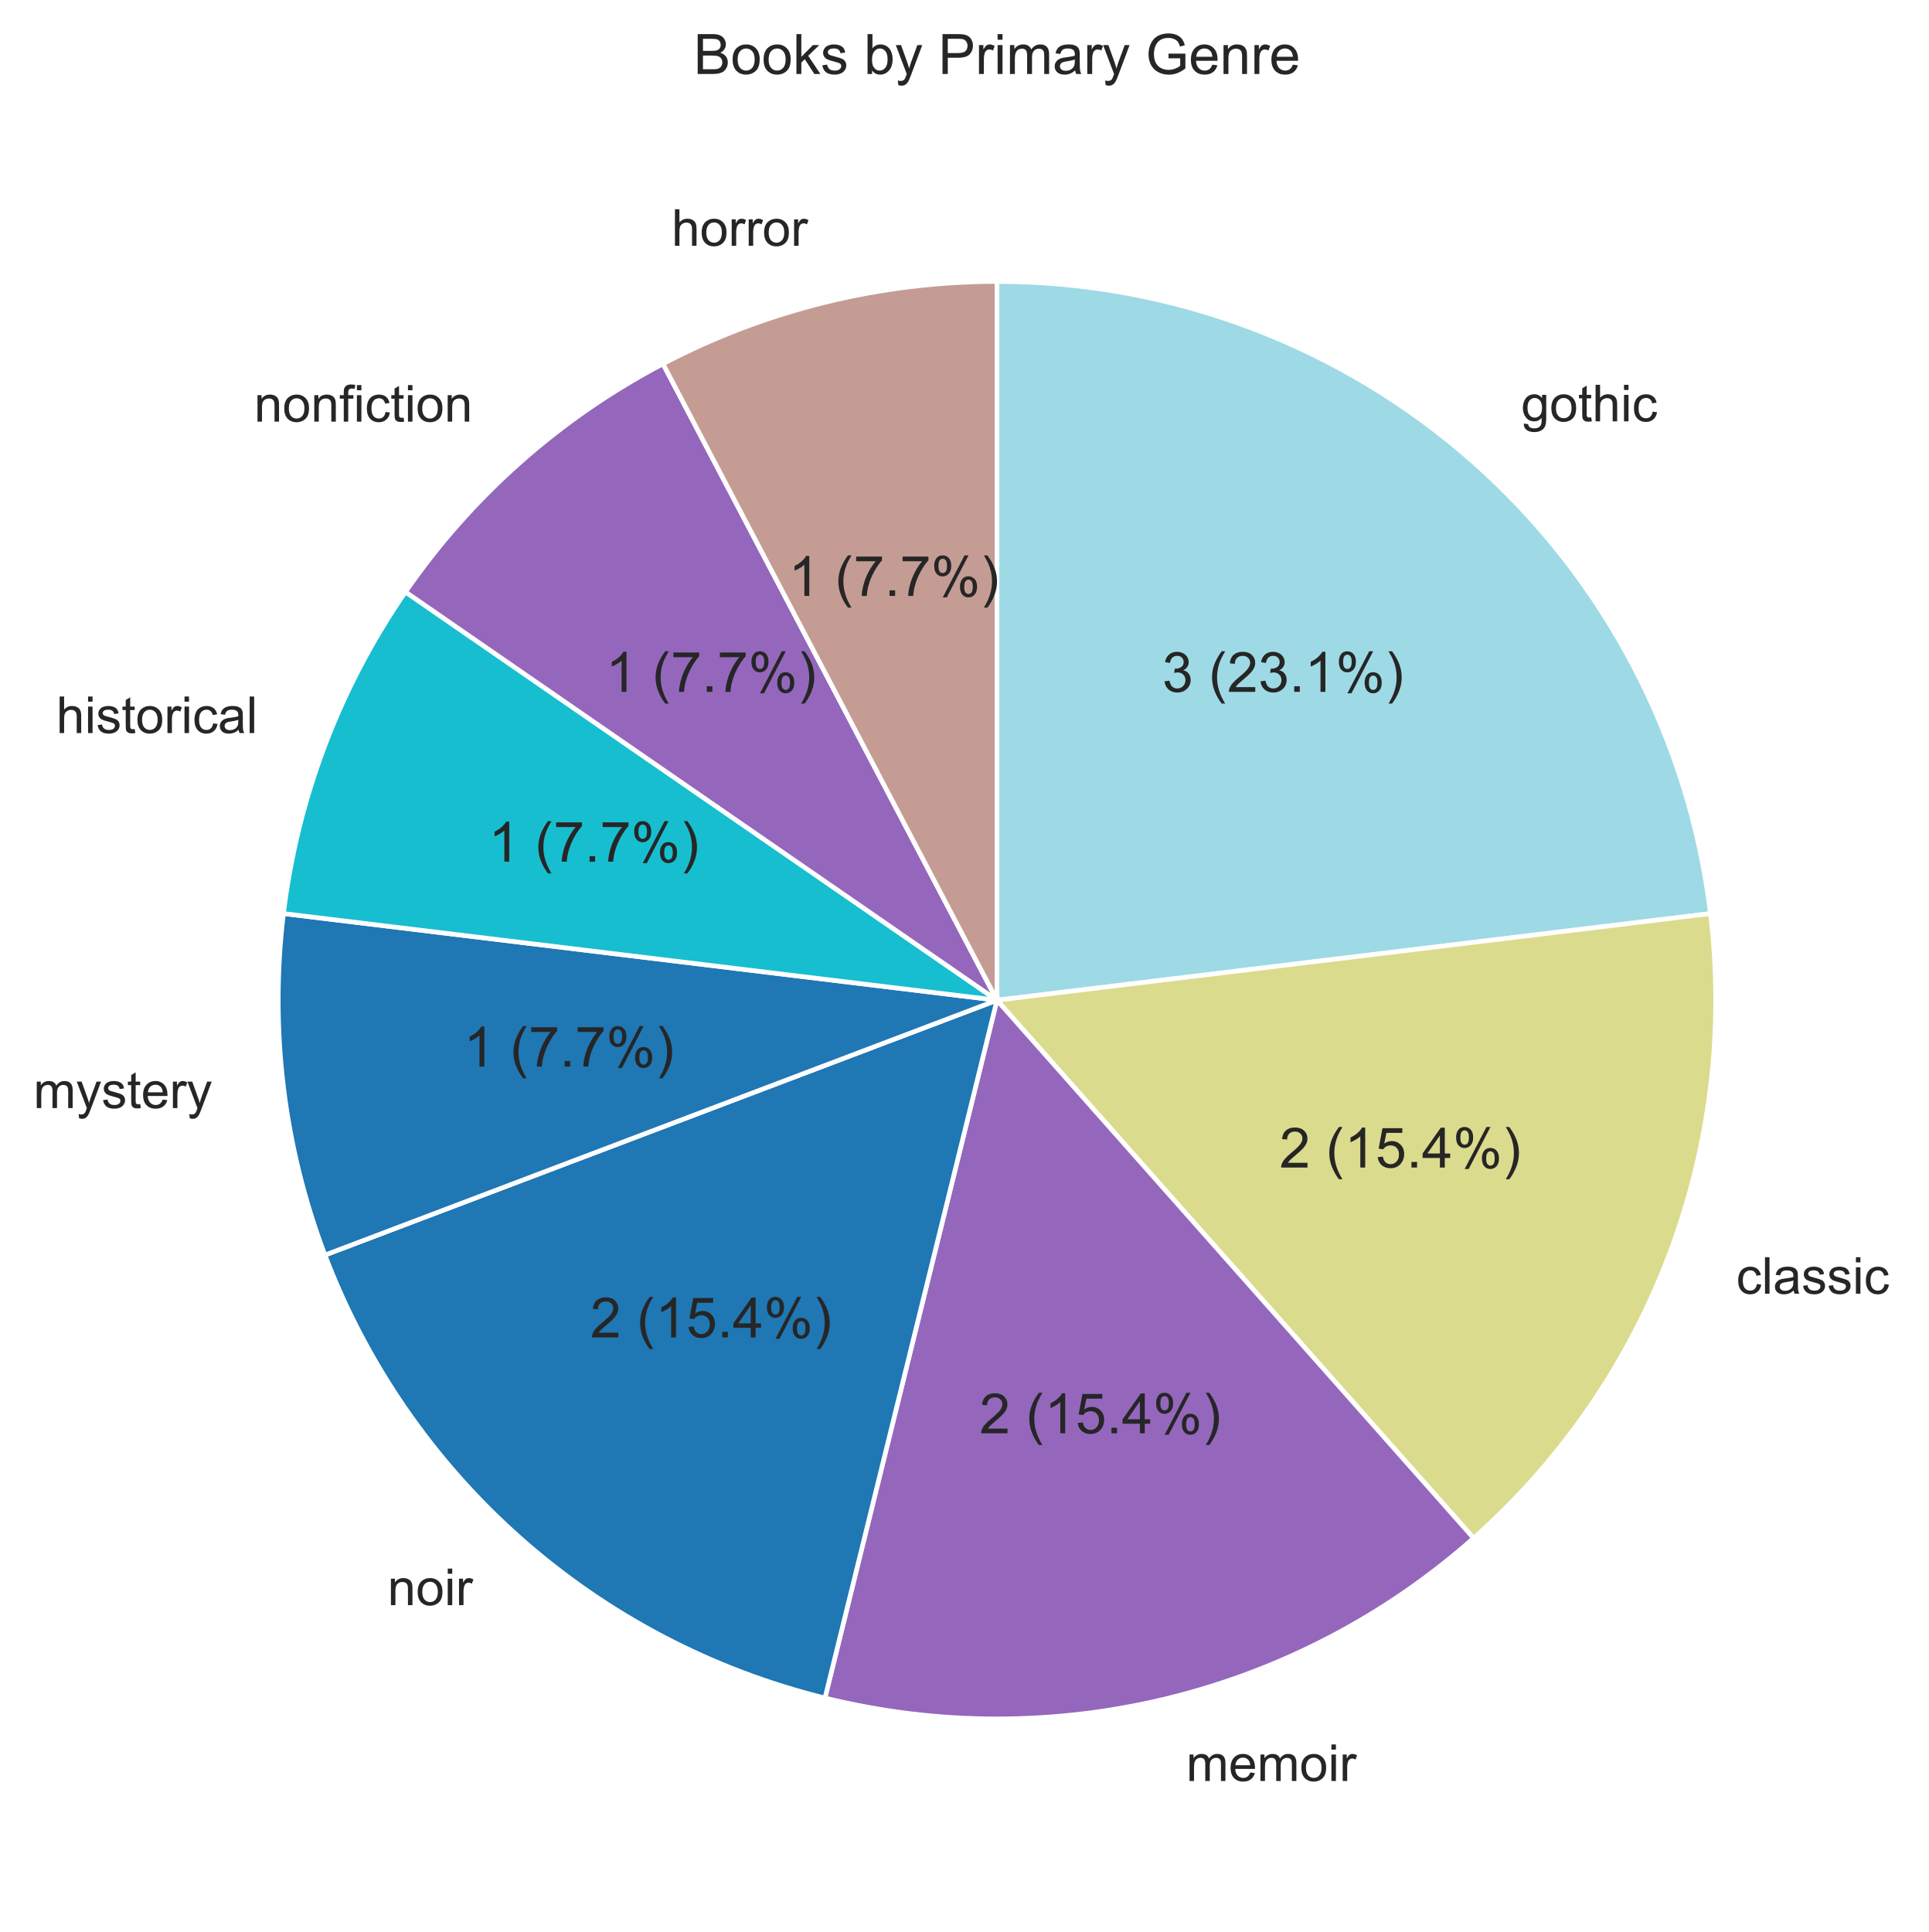
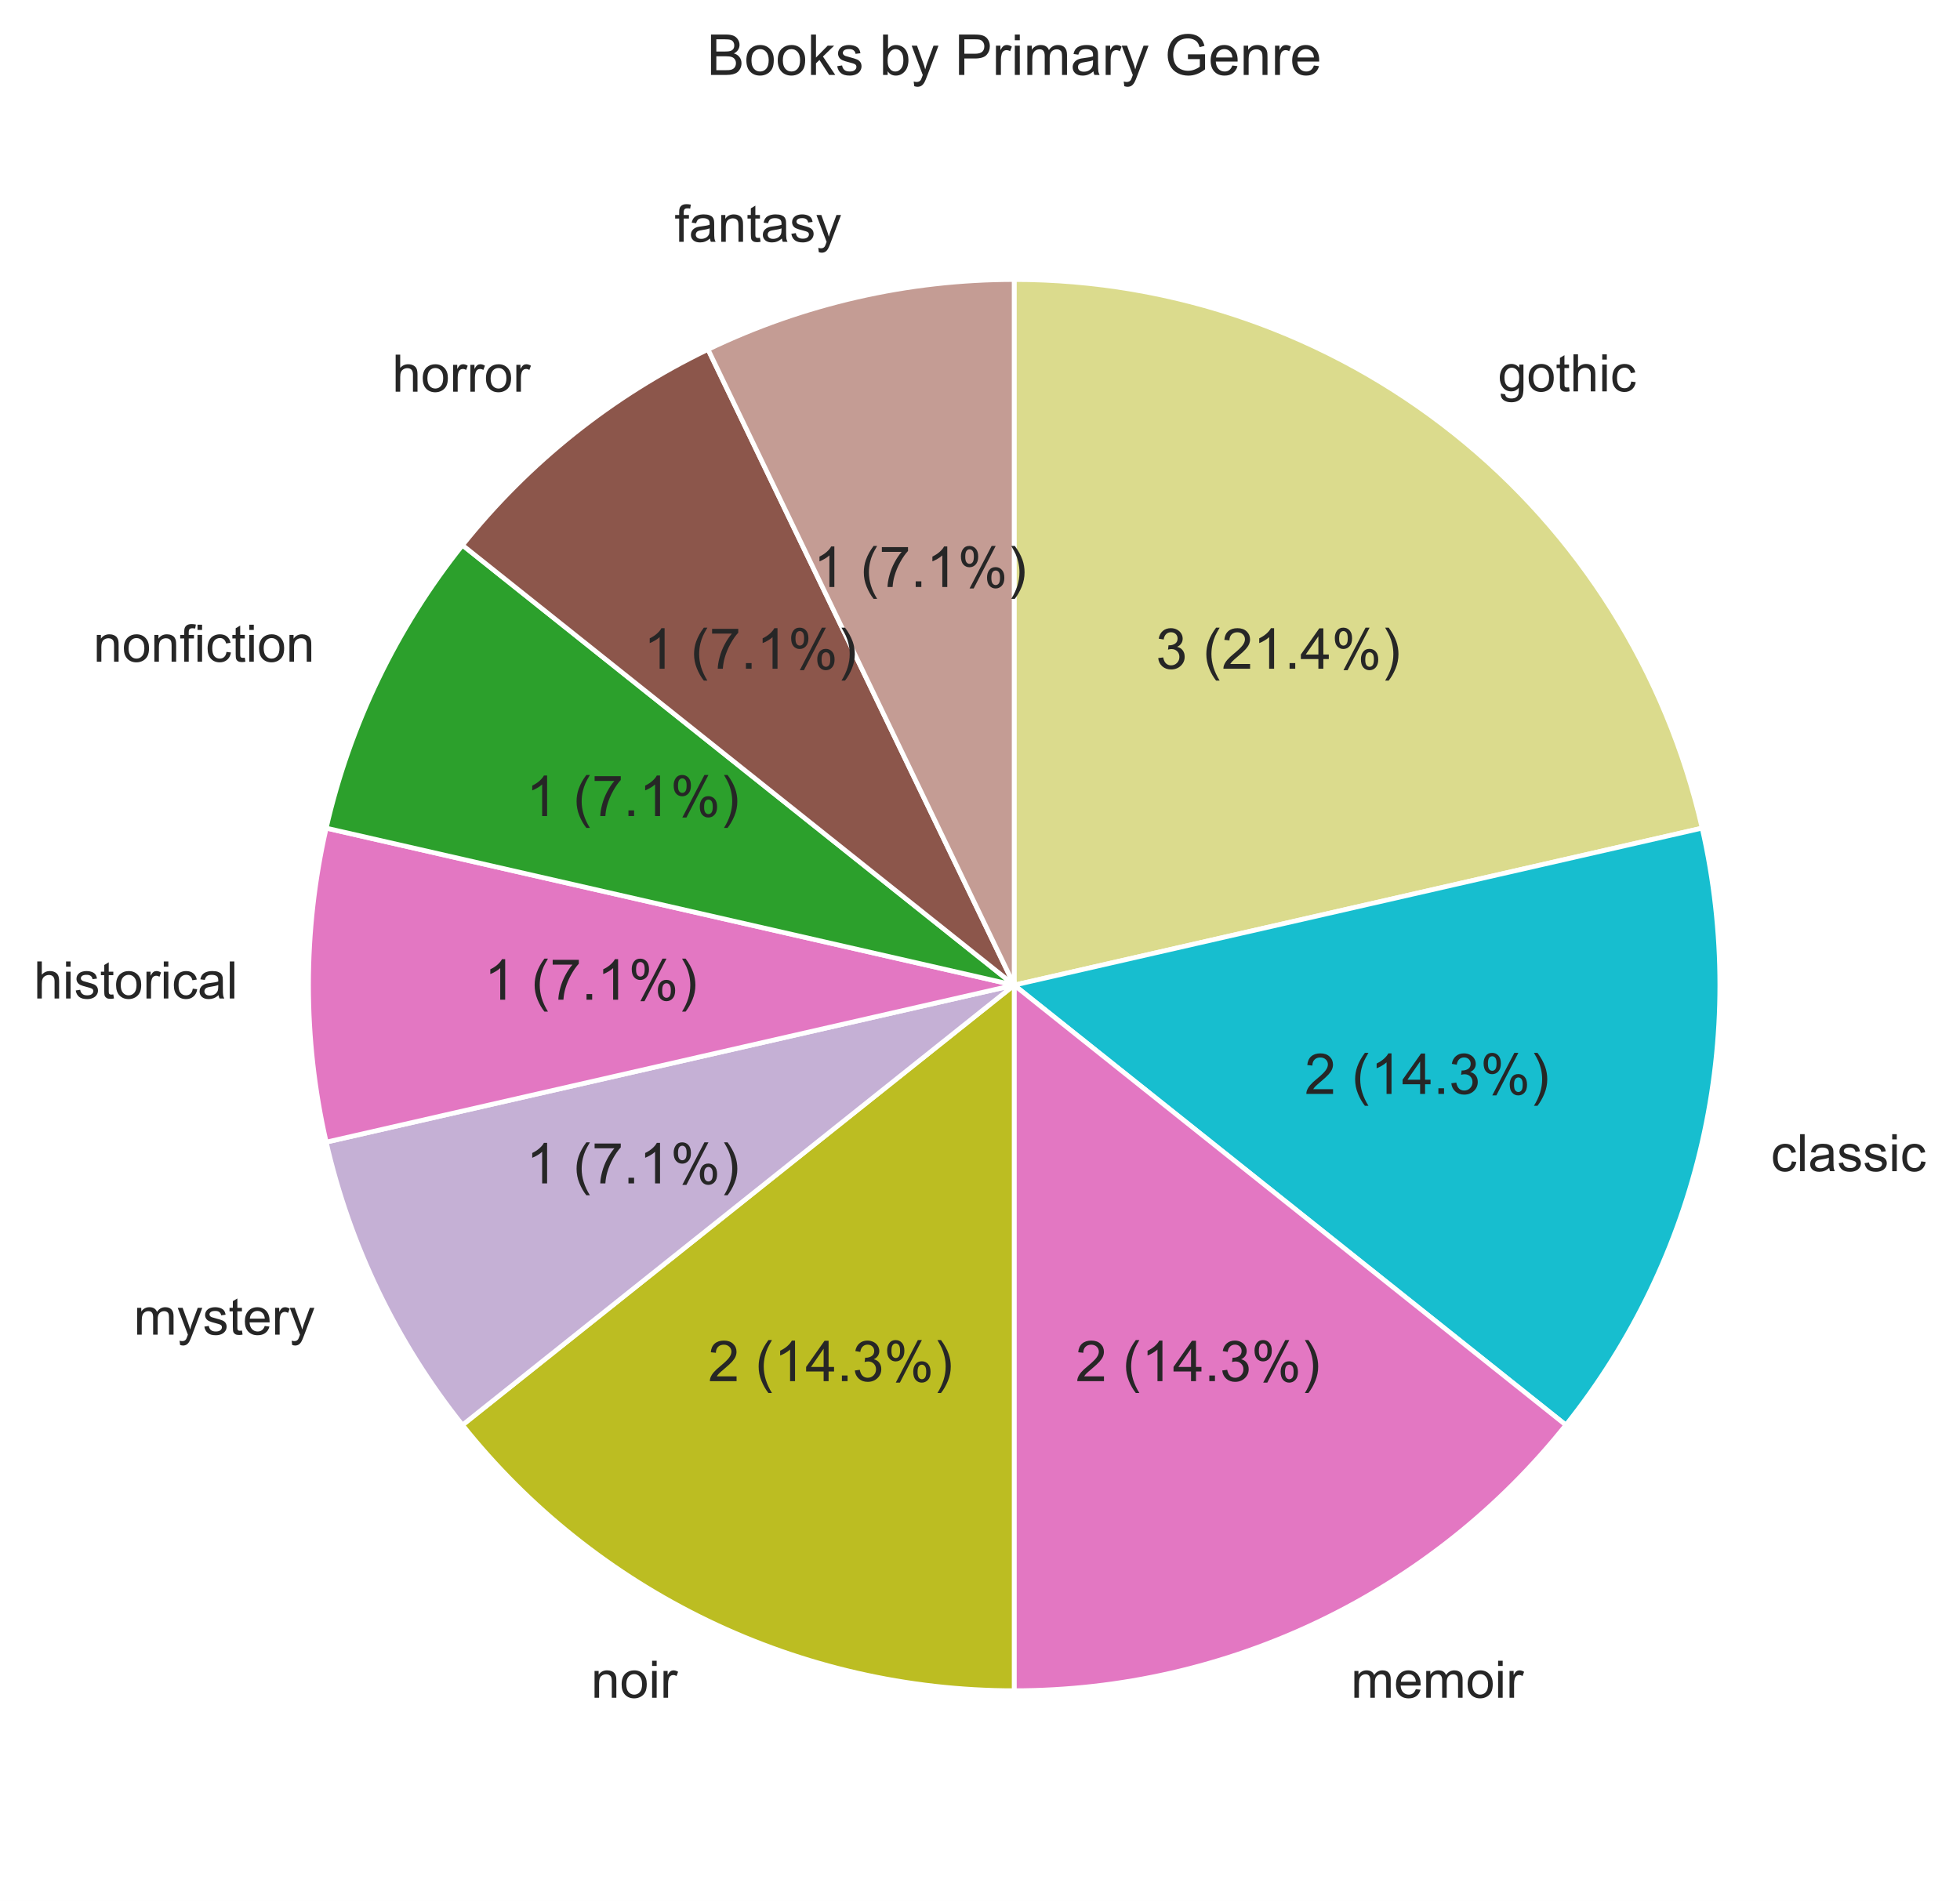
- <svg xmlns="http://www.w3.org/2000/svg" xmlns:xlink="http://www.w3.org/1999/xlink" width="415.526pt" height="416.231pt" viewBox="0 0 415.526 416.231" version="1.1">
+ <svg xmlns="http://www.w3.org/2000/svg" xmlns:xlink="http://www.w3.org/1999/xlink" width="416.797pt" height="404.282pt" viewBox="0 0 416.797 404.282" version="1.1">
  <defs>
    <style type="text/css">*{stroke-linejoin: round; stroke-linecap: butt}</style>
  </defs>
  <g id="figure_1">
    <g id="patch_1">
-       <path d="M 0 416.231  L 415.526 416.231  L 415.526 0  L 0 0  z " style="fill: #ffffff" />
+       <path d="M 0 404.282  L 416.797 404.282  L 416.797 0  L 0 0  z " style="fill: #ffffff" />
    </g>
    <g id="axes_1">
      <g id="matplotlib.axis_1" />
      <g id="matplotlib.axis_2" />
      <g id="patch_2">
-         <path d="M 368.487 196.819  C 363.928 159.272 345.766 124.667 317.455 99.585  C 289.144 74.504 252.601 60.645 214.778 60.645  L 214.778 215.483  z " style="fill: #9edae5; stroke: #ffffff; stroke-linejoin: miter" />
+         <path d="M 361.963 176.118  C 354.4 142.982 335.799 113.379 309.226 92.188  C 282.654 70.997 249.654 59.45 215.666 59.45  L 215.666 209.509  z " style="fill: #dbdb8d; stroke: #ffffff; stroke-linejoin: miter" />
      </g>
      <g id="patch_3">
-         <path d="M 317.455 331.381  C 336.217 314.759 350.666 293.827 359.554 270.389  C 368.443 246.952 371.509 221.703 368.487 196.819  L 214.778 215.483  z " style="fill: #dbdb8d; stroke: #ffffff; stroke-linejoin: miter" />
+         <path d="M 332.987 303.069  C 347.042 285.444 356.946 264.877 361.963 242.9  C 366.979 220.923 366.979 198.095 361.963 176.118  L 215.666 209.509  z " style="fill: #17becf; stroke: #ffffff; stroke-linejoin: miter" />
      </g>
      <g id="patch_4">
-         <path d="M 177.723 365.822  C 202.061 371.821 227.496 371.821 251.833 365.822  C 276.171 359.823 298.692 348.003 317.455 331.381  L 214.778 215.483  z " style="fill: #9467bd; stroke: #ffffff; stroke-linejoin: miter" />
+         <path d="M 215.666 359.567  C 238.209 359.567 260.464 354.488 280.774 344.707  C 301.084 334.926 318.932 320.693 332.987 303.069  L 215.666 209.509  z " style="fill: #e377c2; stroke: #ffffff; stroke-linejoin: miter" />
      </g>
      <g id="patch_5">
-         <path d="M 70.002 270.389  C 78.891 293.827 93.339 314.759 112.102 331.381  C 130.864 348.003 153.385 359.823 177.723 365.822  L 214.778 215.483  z " style="fill: #1f77b4; stroke: #ffffff; stroke-linejoin: miter" />
+         <path d="M 98.346 303.069  C 112.401 320.693 130.248 334.926 150.558 344.707  C 170.868 354.488 193.124 359.567 215.666 359.567  L 215.666 209.509  z " style="fill: #bcbd22; stroke: #ffffff; stroke-linejoin: miter" />
      </g>
      <g id="patch_6">
-         <path d="M 61.069 196.819  C 59.564 209.216 59.564 221.75 61.069 234.147  C 62.574 246.544 65.574 258.713 70.002 270.389  L 214.778 215.483  z " style="fill: #1f77b4; stroke: #ffffff; stroke-linejoin: miter" />
+         <path d="M 69.37 242.9  C 71.87 253.854 75.593 264.493 80.468 274.617  C 85.343 284.74 91.34 294.284 98.346 303.069  L 215.666 209.509  z " style="fill: #c5b0d5; stroke: #ffffff; stroke-linejoin: miter" />
      </g>
      <g id="patch_7">
-         <path d="M 87.349 127.525  C 80.255 137.802 74.43 148.9 70.002 160.577  C 65.574 172.253 62.574 184.423 61.069 196.819  L 214.778 215.483  z " style="fill: #17becf; stroke: #ffffff; stroke-linejoin: miter" />
+         <path d="M 69.37 176.118  C 66.87 187.072 65.608 198.273 65.608 209.509  C 65.608 220.745 66.87 231.946 69.37 242.9  L 215.666 209.509  z " style="fill: #e377c2; stroke: #ffffff; stroke-linejoin: miter" />
      </g>
      <g id="patch_8">
-         <path d="M 142.821 78.381  C 131.764 84.184 121.449 91.304 112.102 99.585  C 102.754 107.866 94.443 117.248 87.349 127.525  L 214.778 215.483  z " style="fill: #9467bd; stroke: #ffffff; stroke-linejoin: miter" />
+         <path d="M 98.346 115.949  C 91.34 124.734 85.343 134.277 80.468 144.401  C 75.593 154.524 71.87 165.163 69.37 176.118  L 215.666 209.509  z " style="fill: #2ca02c; stroke: #ffffff; stroke-linejoin: miter" />
      </g>
      <g id="patch_9">
-         <path d="M 214.778 60.645  C 202.29 60.645 189.848 62.156 177.723 65.144  C 165.598 68.133 153.879 72.577 142.821 78.381  L 214.778 215.483  z " style="fill: #c49c94; stroke: #ffffff; stroke-linejoin: miter" />
+         <path d="M 150.558 74.311  C 140.435 79.186 130.891 85.183 122.106 92.188  C 113.322 99.194 105.351 107.164 98.346 115.949  L 215.666 209.509  z " style="fill: #8c564b; stroke: #ffffff; stroke-linejoin: miter" />
+       </g>
+       <g id="patch_10">
+         <path d="M 215.666 59.45  C 204.43 59.45 193.23 60.712 182.275 63.213  C 171.321 65.713 160.682 69.436 150.558 74.311  L 215.666 209.509  z " style="fill: #c49c94; stroke: #ffffff; stroke-linejoin: miter" />
      </g>
      <g id="text_1">
-         <g style="fill: #262626" transform="translate(327.7225 90.77466) scale(0.11 -0.11)">
+         <g style="fill: #262626" transform="translate(318.5823 83.23549) scale(0.11 -0.11)">
          <defs>
            <path id="ArialMT-67" d="M 319 -275  L 866 -356  Q 900 -609 1056 -725  Q 1266 -881 1628 -881  Q 2019 -881 2231 -725  Q 2444 -569 2519 -288  Q 2563 -116 2559 434  Q 2191 0 1641 0  Q 956 0 581 494  Q 206 988 206 1678  Q 206 2153 378 2554  Q 550 2956 876 3175  Q 1203 3394 1644 3394  Q 2231 3394 2613 2919  L 2613 3319  L 3131 3319  L 3131 450  Q 3131 -325 2973 -648  Q 2816 -972 2473 -1159  Q 2131 -1347 1631 -1347  Q 1038 -1347 672 -1080  Q 306 -813 319 -275  z M 784 1719  Q 784 1066 1043 766  Q 1303 466 1694 466  Q 2081 466 2343 764  Q 2606 1063 2606 1700  Q 2606 2309 2336 2618  Q 2066 2928 1684 2928  Q 1309 2928 1046 2623  Q 784 2319 784 1719  z " transform="scale(0.015625)" />
            <path id="ArialMT-6f" d="M 213 1659  Q 213 2581 725 3025  Q 1153 3394 1769 3394  Q 2453 3394 2887 2945  Q 3322 2497 3322 1706  Q 3322 1066 3130 698  Q 2938 331 2570 128  Q 2203 -75 1769 -75  Q 1072 -75 642 372  Q 213 819 213 1659  z M 791 1659  Q 791 1022 1069 705  Q 1347 388 1769 388  Q 2188 388 2466 706  Q 2744 1025 2744 1678  Q 2744 2294 2464 2611  Q 2184 2928 1769 2928  Q 1347 2928 1069 2612  Q 791 2297 791 1659  z " transform="scale(0.015625)" />
            <path id="ArialMT-74" d="M 1650 503  L 1731 6  Q 1494 -44 1306 -44  Q 1000 -44 831 53  Q 663 150 594 308  Q 525 466 525 972  L 525 2881  L 113 2881  L 113 3319  L 525 3319  L 525 4141  L 1084 4478  L 1084 3319  L 1650 3319  L 1650 2881  L 1084 2881  L 1084 941  Q 1084 700 1114 631  Q 1144 563 1211 522  Q 1278 481 1403 481  Q 1497 481 1650 503  z " transform="scale(0.015625)" />
            <path id="ArialMT-68" d="M 422 0  L 422 4581  L 984 4581  L 984 2938  Q 1378 3394 1978 3394  Q 2347 3394 2619 3248  Q 2891 3103 3008 2847  Q 3125 2591 3125 2103  L 3125 0  L 2563 0  L 2563 2103  Q 2563 2525 2380 2717  Q 2197 2909 1863 2909  Q 1613 2909 1392 2779  Q 1172 2650 1078 2428  Q 984 2206 984 1816  L 984 0  L 422 0  z " transform="scale(0.015625)" />
            <path id="ArialMT-69" d="M 425 3934  L 425 4581  L 988 4581  L 988 3934  L 425 3934  z M 425 0  L 425 3319  L 988 3319  L 988 0  L 425 0  z " transform="scale(0.015625)" />
            <path id="ArialMT-63" d="M 2588 1216  L 3141 1144  Q 3050 572 2676 248  Q 2303 -75 1759 -75  Q 1078 -75 664 370  Q 250 816 250 1647  Q 250 2184 428 2587  Q 606 2991 970 3192  Q 1334 3394 1763 3394  Q 2303 3394 2647 3120  Q 2991 2847 3088 2344  L 2541 2259  Q 2463 2594 2264 2762  Q 2066 2931 1784 2931  Q 1359 2931 1093 2626  Q 828 2322 828 1663  Q 828 994 1084 691  Q 1341 388 1753 388  Q 2084 388 2306 591  Q 2528 794 2588 1216  z " transform="scale(0.015625)" />
          </defs>
          <use xlink:href="#ArialMT-67" />
          <use xlink:href="#ArialMT-6f" x="55.615" />
          <use xlink:href="#ArialMT-74" x="111.23" />
          <use xlink:href="#ArialMT-68" x="139.014" />
          <use xlink:href="#ArialMT-69" x="194.629" />
          <use xlink:href="#ArialMT-63" x="216.846" />
        </g>
      </g>
      <g id="text_2">
-         <g style="fill: #262626" transform="translate(250.3733 149.0494) scale(0.12 -0.12)">
+         <g style="fill: #262626" transform="translate(245.7913 142.2215) scale(0.12 -0.12)">
          <defs>
            <path id="ArialMT-33" d="M 269 1209  L 831 1284  Q 928 806 1161 595  Q 1394 384 1728 384  Q 2125 384 2398 659  Q 2672 934 2672 1341  Q 2672 1728 2419 1979  Q 2166 2231 1775 2231  Q 1616 2231 1378 2169  L 1441 2663  Q 1497 2656 1531 2656  Q 1891 2656 2178 2843  Q 2466 3031 2466 3422  Q 2466 3731 2256 3934  Q 2047 4138 1716 4138  Q 1388 4138 1169 3931  Q 950 3725 888 3313  L 325 3413  Q 428 3978 793 4289  Q 1159 4600 1703 4600  Q 2078 4600 2393 4439  Q 2709 4278 2876 4000  Q 3044 3722 3044 3409  Q 3044 3113 2884 2869  Q 2725 2625 2413 2481  Q 2819 2388 3044 2092  Q 3269 1797 3269 1353  Q 3269 753 2831 336  Q 2394 -81 1725 -81  Q 1122 -81 723 278  Q 325 638 269 1209  z " transform="scale(0.015625)" />
            <path id="ArialMT-20" transform="scale(0.015625)" />
            <path id="ArialMT-28" d="M 1497 -1347  Q 1031 -759 709 28  Q 388 816 388 1659  Q 388 2403 628 3084  Q 909 3875 1497 4659  L 1900 4659  Q 1522 4009 1400 3731  Q 1209 3300 1100 2831  Q 966 2247 966 1656  Q 966 153 1900 -1347  L 1497 -1347  z " transform="scale(0.015625)" />
            <path id="ArialMT-32" d="M 3222 541  L 3222 0  L 194 0  Q 188 203 259 391  Q 375 700 629 1000  Q 884 1300 1366 1694  Q 2113 2306 2375 2664  Q 2638 3022 2638 3341  Q 2638 3675 2398 3904  Q 2159 4134 1775 4134  Q 1369 4134 1125 3890  Q 881 3647 878 3216  L 300 3275  Q 359 3922 746 4261  Q 1134 4600 1788 4600  Q 2447 4600 2831 4234  Q 3216 3869 3216 3328  Q 3216 3053 3103 2787  Q 2991 2522 2730 2228  Q 2469 1934 1863 1422  Q 1356 997 1212 845  Q 1069 694 975 541  L 3222 541  z " transform="scale(0.015625)" />
+             <path id="ArialMT-31" d="M 2384 0  L 1822 0  L 1822 3584  Q 1619 3391 1289 3197  Q 959 3003 697 2906  L 697 3450  Q 1169 3672 1522 3987  Q 1875 4303 2022 4600  L 2384 4600  L 2384 0  z " transform="scale(0.015625)" />
            <path id="ArialMT-2e" d="M 581 0  L 581 641  L 1222 641  L 1222 0  L 581 0  z " transform="scale(0.015625)" />
-             <path id="ArialMT-31" d="M 2384 0  L 1822 0  L 1822 3584  Q 1619 3391 1289 3197  Q 959 3003 697 2906  L 697 3450  Q 1169 3672 1522 3987  Q 1875 4303 2022 4600  L 2384 4600  L 2384 0  z " transform="scale(0.015625)" />
+             <path id="ArialMT-34" d="M 2069 0  L 2069 1097  L 81 1097  L 81 1613  L 2172 4581  L 2631 4581  L 2631 1613  L 3250 1613  L 3250 1097  L 2631 1097  L 2631 0  L 2069 0  z M 2069 1613  L 2069 3678  L 634 1613  L 2069 1613  z " transform="scale(0.015625)" />
            <path id="ArialMT-25" d="M 372 3481  Q 372 3972 619 4315  Q 866 4659 1334 4659  Q 1766 4659 2048 4351  Q 2331 4044 2331 3447  Q 2331 2866 2045 2552  Q 1759 2238 1341 2238  Q 925 2238 648 2547  Q 372 2856 372 3481  z M 1350 4272  Q 1141 4272 1002 4090  Q 863 3909 863 3425  Q 863 2984 1003 2804  Q 1144 2625 1350 2625  Q 1563 2625 1702 2806  Q 1841 2988 1841 3469  Q 1841 3913 1700 4092  Q 1559 4272 1350 4272  z M 1353 -169  L 3859 4659  L 4316 4659  L 1819 -169  L 1353 -169  z M 3334 1075  Q 3334 1569 3581 1911  Q 3828 2253 4300 2253  Q 4731 2253 5014 1945  Q 5297 1638 5297 1041  Q 5297 459 5011 145  Q 4725 -169 4303 -169  Q 3888 -169 3611 142  Q 3334 453 3334 1075  z M 4316 1866  Q 4103 1866 3964 1684  Q 3825 1503 3825 1019  Q 3825 581 3965 400  Q 4106 219 4313 219  Q 4528 219 4667 400  Q 4806 581 4806 1063  Q 4806 1506 4665 1686  Q 4525 1866 4316 1866  z " transform="scale(0.015625)" />
            <path id="ArialMT-29" d="M 791 -1347  L 388 -1347  Q 1322 153 1322 1656  Q 1322 2244 1188 2822  Q 1081 3291 891 3722  Q 769 4003 388 4659  L 791 4659  Q 1378 3875 1659 3084  Q 1900 2403 1900 1659  Q 1900 816 1576 28  Q 1253 -759 791 -1347  z " transform="scale(0.015625)" />
          </defs>
          <use xlink:href="#ArialMT-33" />
          <use xlink:href="#ArialMT-20" x="55.615" />
          <use xlink:href="#ArialMT-28" x="83.398" />
          <use xlink:href="#ArialMT-32" x="116.699" />
-           <use xlink:href="#ArialMT-33" x="172.314" />
+           <use xlink:href="#ArialMT-31" x="172.314" />
          <use xlink:href="#ArialMT-2e" x="227.93" />
-           <use xlink:href="#ArialMT-31" x="255.713" />
+           <use xlink:href="#ArialMT-34" x="255.713" />
          <use xlink:href="#ArialMT-25" x="311.328" />
          <use xlink:href="#ArialMT-29" x="400.244" />
        </g>
      </g>
      <g id="text_3">
-         <g style="fill: #262626" transform="translate(374.032 278.7238) scale(0.11 -0.11)">
+         <g style="fill: #262626" transform="translate(376.5922 249.0828) scale(0.11 -0.11)">
          <defs>
            <path id="ArialMT-6c" d="M 409 0  L 409 4581  L 972 4581  L 972 0  L 409 0  z " transform="scale(0.015625)" />
            <path id="ArialMT-61" d="M 2588 409  Q 2275 144 1986 34  Q 1697 -75 1366 -75  Q 819 -75 525 192  Q 231 459 231 875  Q 231 1119 342 1320  Q 453 1522 633 1644  Q 813 1766 1038 1828  Q 1203 1872 1538 1913  Q 2219 1994 2541 2106  Q 2544 2222 2544 2253  Q 2544 2597 2384 2738  Q 2169 2928 1744 2928  Q 1347 2928 1158 2789  Q 969 2650 878 2297  L 328 2372  Q 403 2725 575 2942  Q 747 3159 1072 3276  Q 1397 3394 1825 3394  Q 2250 3394 2515 3294  Q 2781 3194 2906 3042  Q 3031 2891 3081 2659  Q 3109 2516 3109 2141  L 3109 1391  Q 3109 606 3145 398  Q 3181 191 3288 0  L 2700 0  Q 2613 175 2588 409  z M 2541 1666  Q 2234 1541 1622 1453  Q 1275 1403 1131 1340  Q 988 1278 909 1158  Q 831 1038 831 891  Q 831 666 1001 516  Q 1172 366 1500 366  Q 1825 366 2078 508  Q 2331 650 2450 897  Q 2541 1088 2541 1459  L 2541 1666  z " transform="scale(0.015625)" />
            <path id="ArialMT-73" d="M 197 991  L 753 1078  Q 800 744 1014 566  Q 1228 388 1613 388  Q 2000 388 2187 545  Q 2375 703 2375 916  Q 2375 1106 2209 1216  Q 2094 1291 1634 1406  Q 1016 1563 777 1677  Q 538 1791 414 1992  Q 291 2194 291 2438  Q 291 2659 392 2848  Q 494 3038 669 3163  Q 800 3259 1026 3326  Q 1253 3394 1513 3394  Q 1903 3394 2198 3281  Q 2494 3169 2634 2976  Q 2775 2784 2828 2463  L 2278 2388  Q 2241 2644 2061 2787  Q 1881 2931 1553 2931  Q 1166 2931 1000 2803  Q 834 2675 834 2503  Q 834 2394 903 2306  Q 972 2216 1119 2156  Q 1203 2125 1616 2013  Q 2213 1853 2448 1751  Q 2684 1650 2818 1456  Q 2953 1263 2953 975  Q 2953 694 2789 445  Q 2625 197 2315 61  Q 2006 -75 1616 -75  Q 969 -75 630 194  Q 291 463 197 991  z " transform="scale(0.015625)" />
          </defs>
          <use xlink:href="#ArialMT-63" />
          <use xlink:href="#ArialMT-6c" x="50" />
          <use xlink:href="#ArialMT-61" x="72.217" />
          <use xlink:href="#ArialMT-73" x="127.832" />
          <use xlink:href="#ArialMT-73" x="177.832" />
          <use xlink:href="#ArialMT-69" x="227.832" />
          <use xlink:href="#ArialMT-63" x="250.049" />
        </g>
      </g>
      <g id="text_4">
-         <g style="fill: #262626" transform="translate(275.633 251.532) scale(0.12 -0.12)">
-           <defs>
-             <path id="ArialMT-35" d="M 266 1200  L 856 1250  Q 922 819 1161 601  Q 1400 384 1738 384  Q 2144 384 2425 690  Q 2706 997 2706 1503  Q 2706 1984 2436 2262  Q 2166 2541 1728 2541  Q 1456 2541 1237 2417  Q 1019 2294 894 2097  L 366 2166  L 809 4519  L 3088 4519  L 3088 3981  L 1259 3981  L 1013 2750  Q 1425 3038 1878 3038  Q 2478 3038 2890 2622  Q 3303 2206 3303 1553  Q 3303 931 2941 478  Q 2500 -78 1738 -78  Q 1113 -78 717 272  Q 322 622 266 1200  z " transform="scale(0.015625)" />
-             <path id="ArialMT-34" d="M 2069 0  L 2069 1097  L 81 1097  L 81 1613  L 2172 4581  L 2631 4581  L 2631 1613  L 3250 1613  L 3250 1097  L 2631 1097  L 2631 0  L 2069 0  z M 2069 1613  L 2069 3678  L 634 1613  L 2069 1613  z " transform="scale(0.015625)" />
-           </defs>
+         <g style="fill: #262626" transform="translate(277.4331 232.6485) scale(0.12 -0.12)">
          <use xlink:href="#ArialMT-32" />
          <use xlink:href="#ArialMT-20" x="55.615" />
          <use xlink:href="#ArialMT-28" x="83.398" />
          <use xlink:href="#ArialMT-31" x="116.699" />
-           <use xlink:href="#ArialMT-35" x="172.314" />
+           <use xlink:href="#ArialMT-34" x="172.314" />
          <use xlink:href="#ArialMT-2e" x="227.93" />
-           <use xlink:href="#ArialMT-34" x="255.713" />
+           <use xlink:href="#ArialMT-33" x="255.713" />
          <use xlink:href="#ArialMT-25" x="311.328" />
          <use xlink:href="#ArialMT-29" x="400.244" />
        </g>
      </g>
      <g id="text_5">
-         <g style="fill: #262626" transform="translate(255.5389 383.6994) scale(0.11 -0.11)">
+         <g style="fill: #262626" transform="translate(287.285 361.0704) scale(0.11 -0.11)">
          <defs>
            <path id="ArialMT-6d" d="M 422 0  L 422 3319  L 925 3319  L 925 2853  Q 1081 3097 1340 3245  Q 1600 3394 1931 3394  Q 2300 3394 2536 3241  Q 2772 3088 2869 2813  Q 3263 3394 3894 3394  Q 4388 3394 4653 3120  Q 4919 2847 4919 2278  L 4919 0  L 4359 0  L 4359 2091  Q 4359 2428 4304 2576  Q 4250 2725 4106 2815  Q 3963 2906 3769 2906  Q 3419 2906 3187 2673  Q 2956 2441 2956 1928  L 2956 0  L 2394 0  L 2394 2156  Q 2394 2531 2256 2718  Q 2119 2906 1806 2906  Q 1569 2906 1367 2781  Q 1166 2656 1075 2415  Q 984 2175 984 1722  L 984 0  L 422 0  z " transform="scale(0.015625)" />
            <path id="ArialMT-65" d="M 2694 1069  L 3275 997  Q 3138 488 2766 206  Q 2394 -75 1816 -75  Q 1088 -75 661 373  Q 234 822 234 1631  Q 234 2469 665 2931  Q 1097 3394 1784 3394  Q 2450 3394 2872 2941  Q 3294 2488 3294 1666  Q 3294 1616 3291 1516  L 816 1516  Q 847 969 1125 678  Q 1403 388 1819 388  Q 2128 388 2347 550  Q 2566 713 2694 1069  z M 847 1978  L 2700 1978  Q 2663 2397 2488 2606  Q 2219 2931 1791 2931  Q 1403 2931 1139 2672  Q 875 2413 847 1978  z " transform="scale(0.015625)" />
            <path id="ArialMT-72" d="M 416 0  L 416 3319  L 922 3319  L 922 2816  Q 1116 3169 1280 3281  Q 1444 3394 1641 3394  Q 1925 3394 2219 3213  L 2025 2691  Q 1819 2813 1613 2813  Q 1428 2813 1281 2702  Q 1134 2591 1072 2394  Q 978 2094 978 1738  L 978 0  L 416 0  z " transform="scale(0.015625)" />
          </defs>
          <use xlink:href="#ArialMT-6d" />
          <use xlink:href="#ArialMT-65" x="83.301" />
          <use xlink:href="#ArialMT-6d" x="138.916" />
          <use xlink:href="#ArialMT-6f" x="222.217" />
          <use xlink:href="#ArialMT-69" x="277.832" />
          <use xlink:href="#ArialMT-72" x="300.049" />
        </g>
      </g>
      <g id="text_6">
-         <g style="fill: #262626" transform="translate(211.0004 308.7914) scale(0.12 -0.12)">
+         <g style="fill: #262626" transform="translate(228.7201 293.7327) scale(0.12 -0.12)">
          <use xlink:href="#ArialMT-32" />
          <use xlink:href="#ArialMT-20" x="55.615" />
          <use xlink:href="#ArialMT-28" x="83.398" />
          <use xlink:href="#ArialMT-31" x="116.699" />
-           <use xlink:href="#ArialMT-35" x="172.314" />
+           <use xlink:href="#ArialMT-34" x="172.314" />
          <use xlink:href="#ArialMT-2e" x="227.93" />
-           <use xlink:href="#ArialMT-34" x="255.713" />
+           <use xlink:href="#ArialMT-33" x="255.713" />
          <use xlink:href="#ArialMT-25" x="311.328" />
          <use xlink:href="#ArialMT-29" x="400.244" />
        </g>
      </g>
      <g id="text_7">
-         <g style="fill: #262626" transform="translate(83.49322 345.8145) scale(0.11 -0.11)">
+         <g style="fill: #262626" transform="translate(125.7067 361.0704) scale(0.11 -0.11)">
          <defs>
            <path id="ArialMT-6e" d="M 422 0  L 422 3319  L 928 3319  L 928 2847  Q 1294 3394 1984 3394  Q 2284 3394 2536 3286  Q 2788 3178 2913 3003  Q 3038 2828 3088 2588  Q 3119 2431 3119 2041  L 3119 0  L 2556 0  L 2556 2019  Q 2556 2363 2490 2533  Q 2425 2703 2258 2804  Q 2091 2906 1866 2906  Q 1506 2906 1245 2678  Q 984 2450 984 1813  L 984 0  L 422 0  z " transform="scale(0.015625)" />
          </defs>
          <use xlink:href="#ArialMT-6e" />
          <use xlink:href="#ArialMT-6f" x="55.615" />
          <use xlink:href="#ArialMT-69" x="111.23" />
          <use xlink:href="#ArialMT-72" x="133.447" />
        </g>
      </g>
      <g id="text_8">
-         <g style="fill: #262626" transform="translate(127.1614 288.1269) scale(0.12 -0.12)">
+         <g style="fill: #262626" transform="translate(150.5906 293.7327) scale(0.12 -0.12)">
          <use xlink:href="#ArialMT-32" />
          <use xlink:href="#ArialMT-20" x="55.615" />
          <use xlink:href="#ArialMT-28" x="83.398" />
          <use xlink:href="#ArialMT-31" x="116.699" />
-           <use xlink:href="#ArialMT-35" x="172.314" />
+           <use xlink:href="#ArialMT-34" x="172.314" />
          <use xlink:href="#ArialMT-2e" x="227.93" />
-           <use xlink:href="#ArialMT-34" x="255.713" />
+           <use xlink:href="#ArialMT-33" x="255.713" />
          <use xlink:href="#ArialMT-25" x="311.328" />
          <use xlink:href="#ArialMT-29" x="400.244" />
        </g>
      </g>
      <g id="text_9">
-         <g style="fill: #262626" transform="translate(7.2 238.7279) scale(0.11 -0.11)">
+         <g style="fill: #262626" transform="translate(28.4501 283.8423) scale(0.11 -0.11)">
          <defs>
            <path id="ArialMT-79" d="M 397 -1278  L 334 -750  Q 519 -800 656 -800  Q 844 -800 956 -737  Q 1069 -675 1141 -563  Q 1194 -478 1313 -144  Q 1328 -97 1363 -6  L 103 3319  L 709 3319  L 1400 1397  Q 1534 1031 1641 628  Q 1738 1016 1872 1384  L 2581 3319  L 3144 3319  L 1881 -56  Q 1678 -603 1566 -809  Q 1416 -1088 1222 -1217  Q 1028 -1347 759 -1347  Q 597 -1347 397 -1278  z " transform="scale(0.015625)" />
          </defs>
          <use xlink:href="#ArialMT-6d" />
          <use xlink:href="#ArialMT-79" x="83.301" />
          <use xlink:href="#ArialMT-73" x="133.301" />
          <use xlink:href="#ArialMT-74" x="183.301" />
          <use xlink:href="#ArialMT-65" x="211.084" />
          <use xlink:href="#ArialMT-72" x="266.699" />
          <use xlink:href="#ArialMT-79" x="300" />
        </g>
      </g>
      <g id="text_10">
-         <g style="fill: #262626" transform="translate(99.87845 229.7863) scale(0.12 -0.12)">
+         <g style="fill: #262626" transform="translate(111.8731 251.6786) scale(0.12 -0.12)">
          <defs>
            <path id="ArialMT-37" d="M 303 3981  L 303 4522  L 3269 4522  L 3269 4084  Q 2831 3619 2401 2847  Q 1972 2075 1738 1259  Q 1569 684 1522 0  L 944 0  Q 953 541 1156 1306  Q 1359 2072 1739 2783  Q 2119 3494 2547 3981  L 303 3981  z " transform="scale(0.015625)" />
          </defs>
          <use xlink:href="#ArialMT-31" />
          <use xlink:href="#ArialMT-20" x="55.615" />
          <use xlink:href="#ArialMT-28" x="83.398" />
          <use xlink:href="#ArialMT-37" x="116.699" />
          <use xlink:href="#ArialMT-2e" x="172.314" />
-           <use xlink:href="#ArialMT-37" x="200.098" />
+           <use xlink:href="#ArialMT-31" x="200.098" />
          <use xlink:href="#ArialMT-25" x="255.713" />
          <use xlink:href="#ArialMT-29" x="344.629" />
        </g>
      </g>
      <g id="text_11">
-         <g style="fill: #262626" transform="translate(12.12273 157.9299) scale(0.11 -0.11)">
+         <g style="fill: #262626" transform="translate(7.2 212.3525) scale(0.11 -0.11)">
          <use xlink:href="#ArialMT-68" />
          <use xlink:href="#ArialMT-69" x="55.615" />
          <use xlink:href="#ArialMT-73" x="77.832" />
          <use xlink:href="#ArialMT-74" x="127.832" />
          <use xlink:href="#ArialMT-6f" x="155.615" />
          <use xlink:href="#ArialMT-72" x="211.23" />
          <use xlink:href="#ArialMT-69" x="244.531" />
          <use xlink:href="#ArialMT-63" x="266.748" />
          <use xlink:href="#ArialMT-61" x="316.748" />
          <use xlink:href="#ArialMT-6c" x="372.363" />
        </g>
      </g>
      <g id="text_12">
-         <g style="fill: #262626" transform="translate(105.2383 185.6444) scale(0.12 -0.12)">
-           <use xlink:href="#ArialMT-31" />
-           <use xlink:href="#ArialMT-20" x="55.615" />
-           <use xlink:href="#ArialMT-28" x="83.398" />
-           <use xlink:href="#ArialMT-37" x="116.699" />
-           <use xlink:href="#ArialMT-2e" x="172.314" />
-           <use xlink:href="#ArialMT-37" x="200.098" />
+         <g style="fill: #262626" transform="translate(102.9568 212.6138) scale(0.12 -0.12)">
+           <use xlink:href="#ArialMT-31" />
+           <use xlink:href="#ArialMT-20" x="55.615" />
+           <use xlink:href="#ArialMT-28" x="83.398" />
+           <use xlink:href="#ArialMT-37" x="116.699" />
+           <use xlink:href="#ArialMT-2e" x="172.314" />
+           <use xlink:href="#ArialMT-31" x="200.098" />
          <use xlink:href="#ArialMT-25" x="255.713" />
          <use xlink:href="#ArialMT-29" x="344.629" />
        </g>
      </g>
      <g id="text_13">
-         <g style="fill: #262626" transform="translate(54.74887 90.83909) scale(0.11 -0.11)">
+         <g style="fill: #262626" transform="translate(19.86325 140.7337) scale(0.11 -0.11)">
          <defs>
            <path id="ArialMT-66" d="M 556 0  L 556 2881  L 59 2881  L 59 3319  L 556 3319  L 556 3672  Q 556 4006 616 4169  Q 697 4388 901 4523  Q 1106 4659 1475 4659  Q 1713 4659 2000 4603  L 1916 4113  Q 1741 4144 1584 4144  Q 1328 4144 1222 4034  Q 1116 3925 1116 3625  L 1116 3319  L 1763 3319  L 1763 2881  L 1116 2881  L 1116 0  L 556 0  z " transform="scale(0.015625)" />
          </defs>
          <use xlink:href="#ArialMT-6e" />
          <use xlink:href="#ArialMT-6f" x="55.615" />
          <use xlink:href="#ArialMT-6e" x="111.23" />
          <use xlink:href="#ArialMT-66" x="166.846" />
          <use xlink:href="#ArialMT-69" x="194.629" />
          <use xlink:href="#ArialMT-63" x="216.846" />
          <use xlink:href="#ArialMT-74" x="266.846" />
          <use xlink:href="#ArialMT-69" x="294.629" />
          <use xlink:href="#ArialMT-6f" x="316.846" />
          <use xlink:href="#ArialMT-6e" x="372.461" />
        </g>
      </g>
      <g id="text_14">
-         <g style="fill: #262626" transform="translate(130.4979 149.0494) scale(0.12 -0.12)">
-           <use xlink:href="#ArialMT-31" />
-           <use xlink:href="#ArialMT-20" x="55.615" />
-           <use xlink:href="#ArialMT-28" x="83.398" />
-           <use xlink:href="#ArialMT-37" x="116.699" />
-           <use xlink:href="#ArialMT-2e" x="172.314" />
-           <use xlink:href="#ArialMT-37" x="200.098" />
+         <g style="fill: #262626" transform="translate(111.8731 173.549) scale(0.12 -0.12)">
+           <use xlink:href="#ArialMT-31" />
+           <use xlink:href="#ArialMT-20" x="55.615" />
+           <use xlink:href="#ArialMT-28" x="83.398" />
+           <use xlink:href="#ArialMT-37" x="116.699" />
+           <use xlink:href="#ArialMT-2e" x="172.314" />
+           <use xlink:href="#ArialMT-31" x="200.098" />
          <use xlink:href="#ArialMT-25" x="255.713" />
          <use xlink:href="#ArialMT-29" x="344.629" />
        </g>
      </g>
      <g id="text_15">
-         <g style="fill: #262626" transform="translate(144.6786 52.95424) scale(0.11 -0.11)">
+         <g style="fill: #262626" transform="translate(83.41127 83.29992) scale(0.11 -0.11)">
          <use xlink:href="#ArialMT-68" />
          <use xlink:href="#ArialMT-6f" x="55.615" />
          <use xlink:href="#ArialMT-72" x="111.23" />
          <use xlink:href="#ArialMT-72" x="144.531" />
          <use xlink:href="#ArialMT-6f" x="177.832" />
          <use xlink:href="#ArialMT-72" x="233.447" />
        </g>
      </g>
      <g id="text_16">
-         <g style="fill: #262626" transform="translate(169.8708 128.3849) scale(0.12 -0.12)">
-           <use xlink:href="#ArialMT-31" />
-           <use xlink:href="#ArialMT-20" x="55.615" />
-           <use xlink:href="#ArialMT-28" x="83.398" />
-           <use xlink:href="#ArialMT-37" x="116.699" />
-           <use xlink:href="#ArialMT-2e" x="172.314" />
-           <use xlink:href="#ArialMT-37" x="200.098" />
+         <g style="fill: #262626" transform="translate(136.8559 142.2215) scale(0.12 -0.12)">
+           <use xlink:href="#ArialMT-31" />
+           <use xlink:href="#ArialMT-20" x="55.615" />
+           <use xlink:href="#ArialMT-28" x="83.398" />
+           <use xlink:href="#ArialMT-37" x="116.699" />
+           <use xlink:href="#ArialMT-2e" x="172.314" />
+           <use xlink:href="#ArialMT-31" x="200.098" />
          <use xlink:href="#ArialMT-25" x="255.713" />
          <use xlink:href="#ArialMT-29" x="344.629" />
        </g>
      </g>
      <g id="text_17">
-         <g style="fill: #262626" transform="translate(149.4261 15.93562) scale(0.12 -0.12)">
+         <g style="fill: #262626" transform="translate(143.4731 51.42916) scale(0.11 -0.11)">
+           <use xlink:href="#ArialMT-66" />
+           <use xlink:href="#ArialMT-61" x="27.783" />
+           <use xlink:href="#ArialMT-6e" x="83.398" />
+           <use xlink:href="#ArialMT-74" x="139.014" />
+           <use xlink:href="#ArialMT-61" x="166.797" />
+           <use xlink:href="#ArialMT-73" x="222.412" />
+           <use xlink:href="#ArialMT-79" x="272.412" />
+         </g>
+       </g>
+       <g id="text_18">
+         <g style="fill: #262626" transform="translate(172.9572 124.8361) scale(0.12 -0.12)">
+           <use xlink:href="#ArialMT-31" />
+           <use xlink:href="#ArialMT-20" x="55.615" />
+           <use xlink:href="#ArialMT-28" x="83.398" />
+           <use xlink:href="#ArialMT-37" x="116.699" />
+           <use xlink:href="#ArialMT-2e" x="172.314" />
+           <use xlink:href="#ArialMT-31" x="200.098" />
+           <use xlink:href="#ArialMT-25" x="255.713" />
+           <use xlink:href="#ArialMT-29" x="344.629" />
+         </g>
+       </g>
+       <g id="text_19">
+         <g style="fill: #262626" transform="translate(150.3141 15.93562) scale(0.12 -0.12)">
          <defs>
            <path id="ArialMT-42" d="M 469 0  L 469 4581  L 2188 4581  Q 2713 4581 3030 4442  Q 3347 4303 3526 4014  Q 3706 3725 3706 3409  Q 3706 3116 3547 2856  Q 3388 2597 3066 2438  Q 3481 2316 3704 2022  Q 3928 1728 3928 1328  Q 3928 1006 3792 729  Q 3656 453 3456 303  Q 3256 153 2954 76  Q 2653 0 2216 0  L 469 0  z M 1075 2656  L 2066 2656  Q 2469 2656 2644 2709  Q 2875 2778 2992 2937  Q 3109 3097 3109 3338  Q 3109 3566 3000 3739  Q 2891 3913 2687 3977  Q 2484 4041 1991 4041  L 1075 4041  L 1075 2656  z M 1075 541  L 2216 541  Q 2509 541 2628 563  Q 2838 600 2978 687  Q 3119 775 3209 942  Q 3300 1109 3300 1328  Q 3300 1584 3169 1773  Q 3038 1963 2805 2039  Q 2572 2116 2134 2116  L 1075 2116  L 1075 541  z " transform="scale(0.015625)" />
            <path id="ArialMT-6b" d="M 425 0  L 425 4581  L 988 4581  L 988 1969  L 2319 3319  L 3047 3319  L 1778 2088  L 3175 0  L 2481 0  L 1384 1697  L 988 1316  L 988 0  L 425 0  z " transform="scale(0.015625)" />
            <path id="ArialMT-62" d="M 941 0  L 419 0  L 419 4581  L 981 4581  L 981 2947  Q 1338 3394 1891 3394  Q 2197 3394 2470 3270  Q 2744 3147 2920 2923  Q 3097 2700 3197 2384  Q 3297 2069 3297 1709  Q 3297 856 2875 390  Q 2453 -75 1863 -75  Q 1275 -75 941 416  L 941 0  z M 934 1684  Q 934 1088 1097 822  Q 1363 388 1816 388  Q 2184 388 2453 708  Q 2722 1028 2722 1663  Q 2722 2313 2464 2622  Q 2206 2931 1841 2931  Q 1472 2931 1203 2611  Q 934 2291 934 1684  z " transform="scale(0.015625)" />
            <path id="ArialMT-50" d="M 494 0  L 494 4581  L 2222 4581  Q 2678 4581 2919 4538  Q 3256 4481 3484 4323  Q 3713 4166 3852 3881  Q 3991 3597 3991 3256  Q 3991 2672 3619 2267  Q 3247 1863 2275 1863  L 1100 1863  L 1100 0  L 494 0  z M 1100 2403  L 2284 2403  Q 2872 2403 3119 2622  Q 3366 2841 3366 3238  Q 3366 3525 3220 3729  Q 3075 3934 2838 4000  Q 2684 4041 2272 4041  L 1100 4041  L 1100 2403  z " transform="scale(0.015625)" />
            <path id="ArialMT-47" d="M 2638 1797  L 2638 2334  L 4578 2338  L 4578 638  Q 4131 281 3656 101  Q 3181 -78 2681 -78  Q 2006 -78 1454 211  Q 903 500 622 1047  Q 341 1594 341 2269  Q 341 2938 620 3517  Q 900 4097 1425 4378  Q 1950 4659 2634 4659  Q 3131 4659 3532 4498  Q 3934 4338 4162 4050  Q 4391 3763 4509 3300  L 3963 3150  Q 3859 3500 3706 3700  Q 3553 3900 3268 4020  Q 2984 4141 2638 4141  Q 2222 4141 1919 4014  Q 1616 3888 1430 3681  Q 1244 3475 1141 3228  Q 966 2803 966 2306  Q 966 1694 1177 1281  Q 1388 869 1791 669  Q 2194 469 2647 469  Q 3041 469 3416 620  Q 3791 772 3984 944  L 3984 1797  L 2638 1797  z " transform="scale(0.015625)" />
          </defs>
          <use xlink:href="#ArialMT-42" />
          <use xlink:href="#ArialMT-6f" x="66.699" />
          <use xlink:href="#ArialMT-6f" x="122.314" />
          <use xlink:href="#ArialMT-6b" x="177.93" />
          <use xlink:href="#ArialMT-73" x="227.93" />
          <use xlink:href="#ArialMT-20" x="277.93" />
          <use xlink:href="#ArialMT-62" x="305.713" />
          <use xlink:href="#ArialMT-79" x="361.328" />
          <use xlink:href="#ArialMT-20" x="411.328" />
          <use xlink:href="#ArialMT-50" x="439.111" />
          <use xlink:href="#ArialMT-72" x="505.811" />
          <use xlink:href="#ArialMT-69" x="539.111" />
          <use xlink:href="#ArialMT-6d" x="561.328" />
          <use xlink:href="#ArialMT-61" x="644.629" />
          <use xlink:href="#ArialMT-72" x="700.244" />
          <use xlink:href="#ArialMT-79" x="733.545" />
          <use xlink:href="#ArialMT-20" x="783.545" />
          <use xlink:href="#ArialMT-47" x="811.328" />
          <use xlink:href="#ArialMT-65" x="889.111" />
          <use xlink:href="#ArialMT-6e" x="944.727" />
          <use xlink:href="#ArialMT-72" x="1000.342" />
          <use xlink:href="#ArialMT-65" x="1033.643" />
        </g>
      </g>
    </g>
  </g>
</svg>
